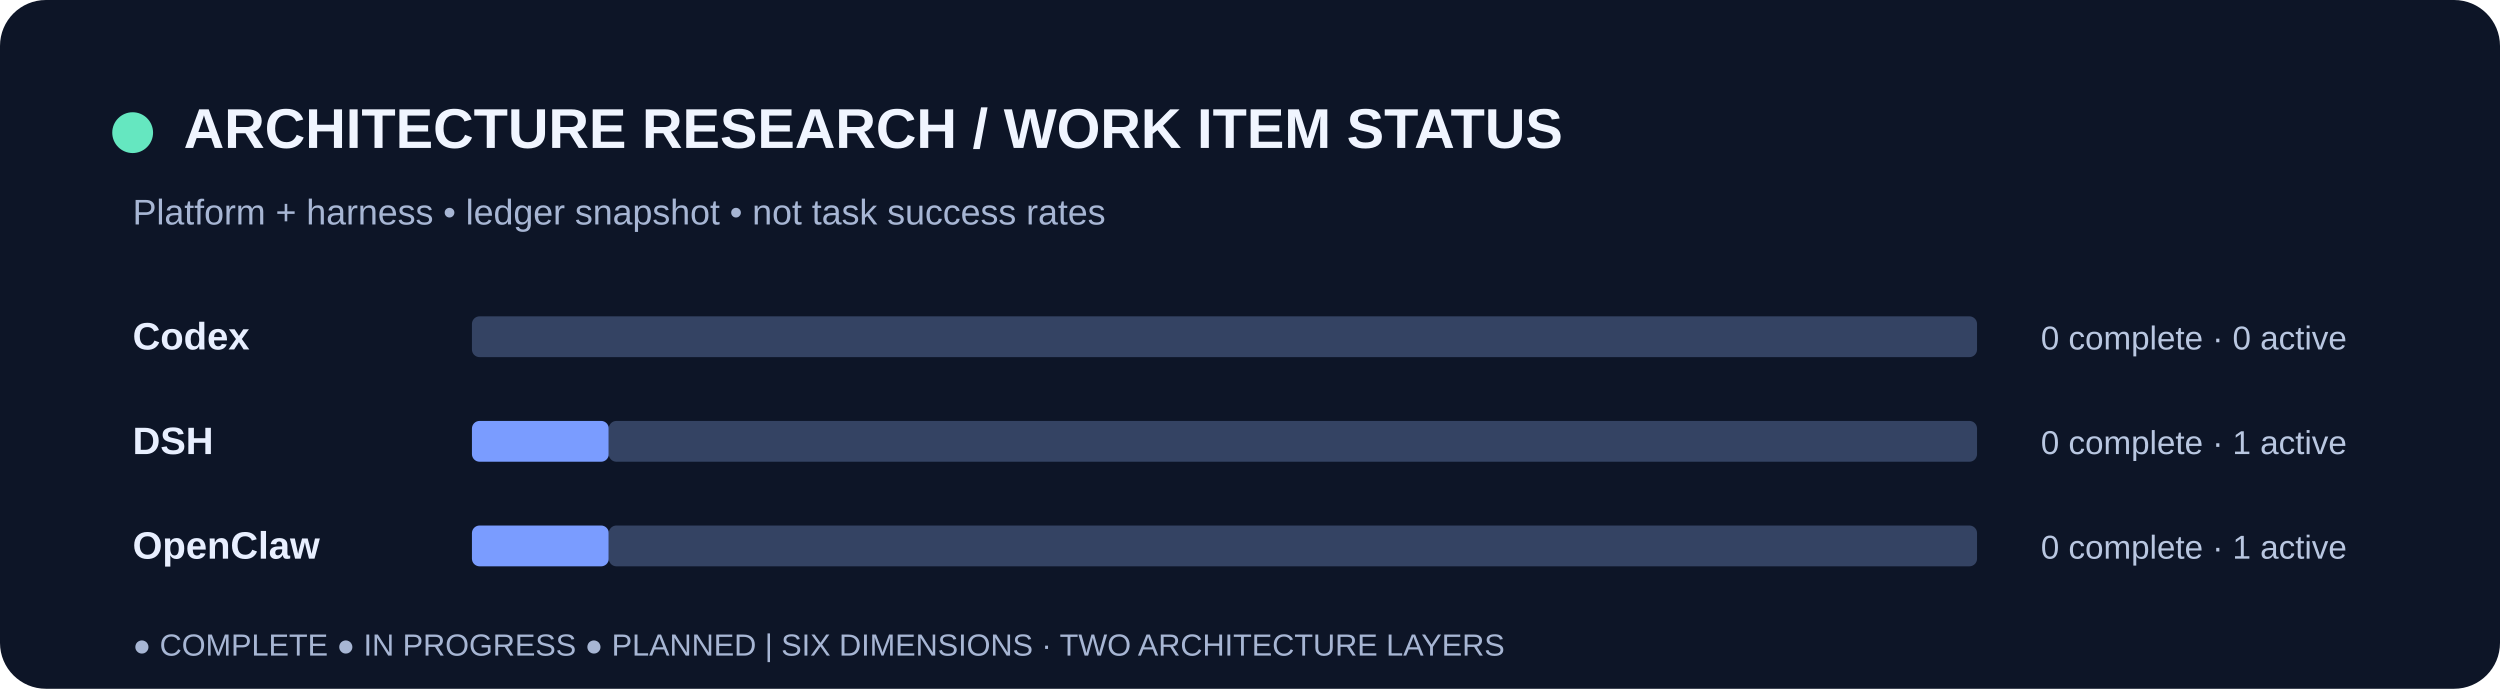
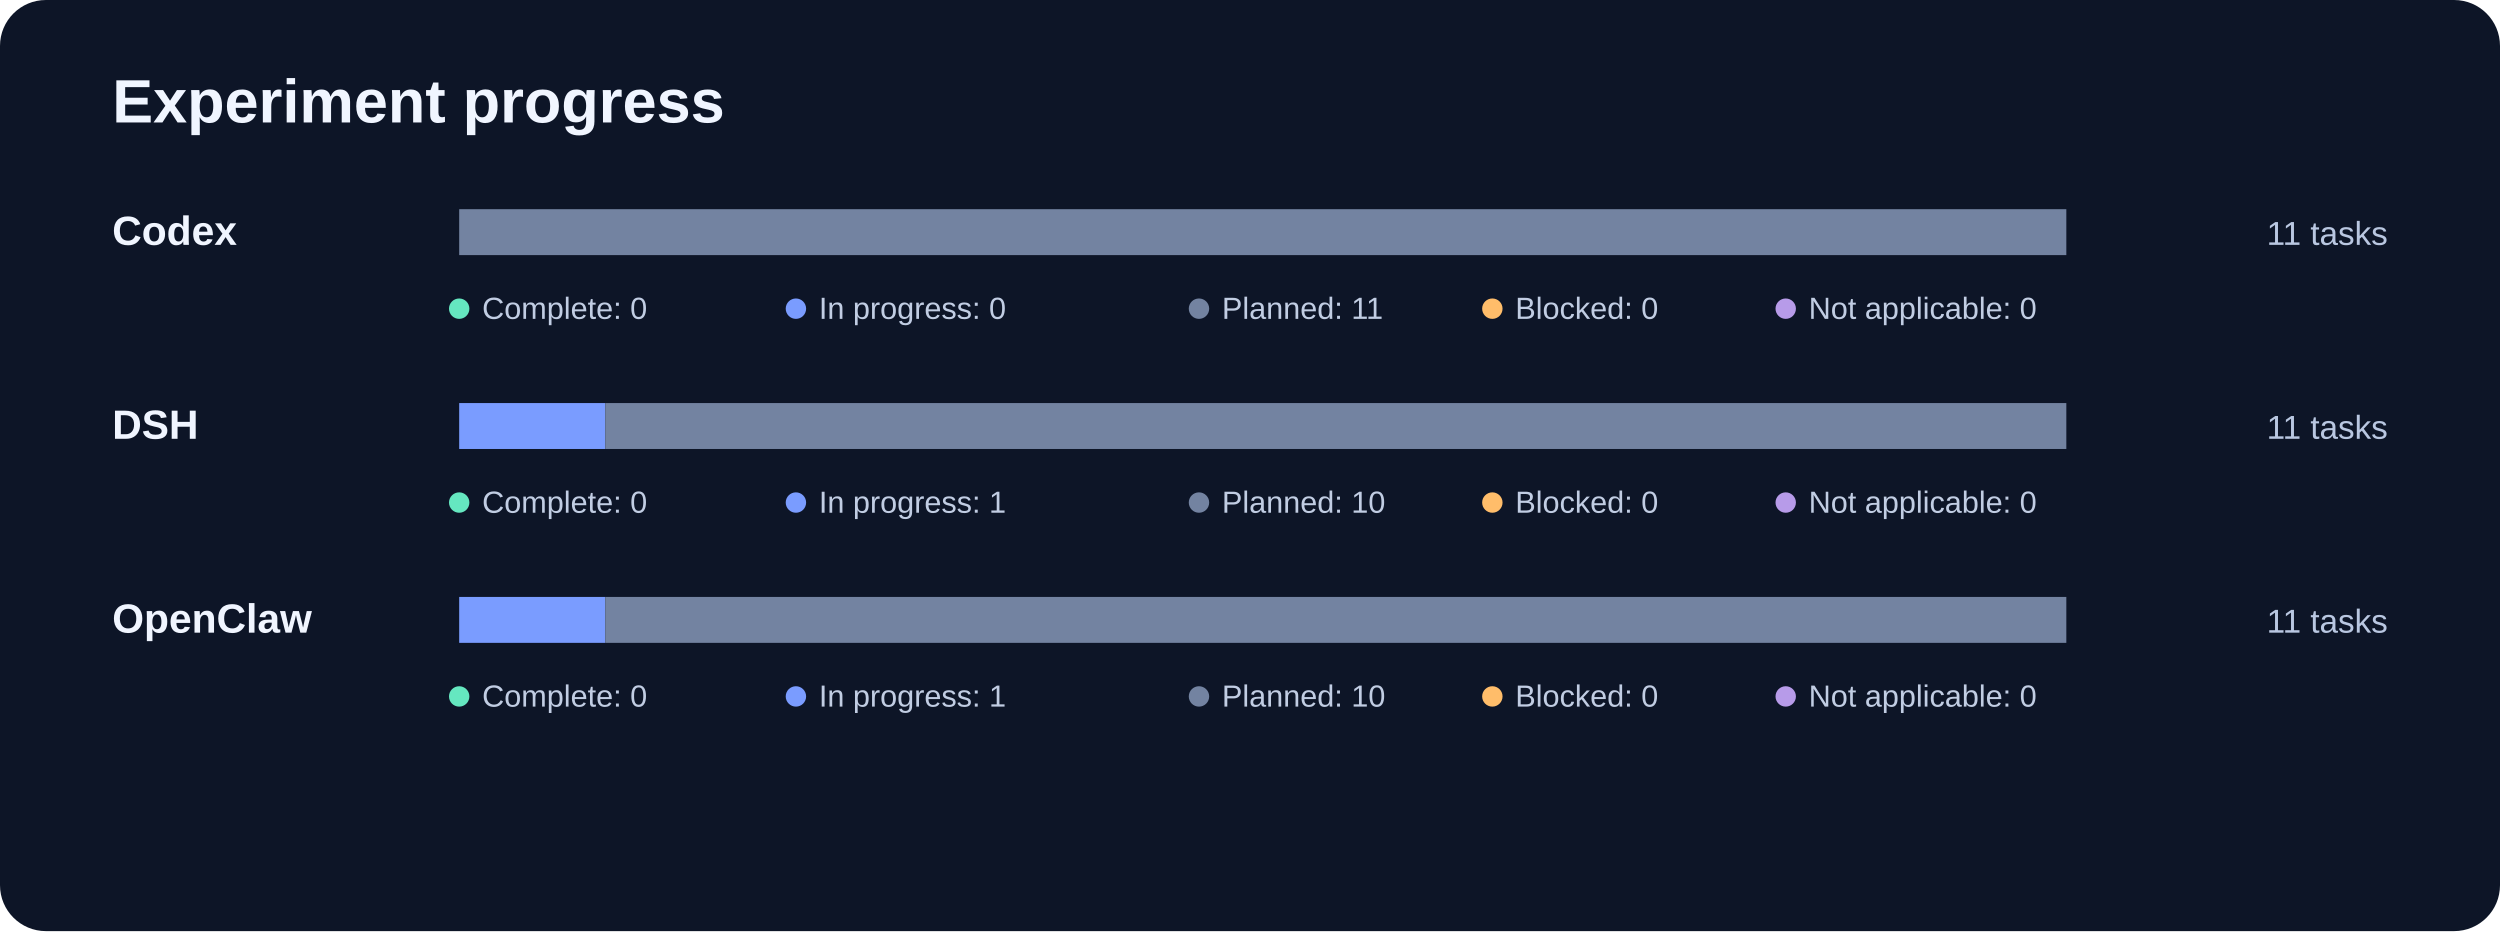
- <svg xmlns="http://www.w3.org/2000/svg" viewBox="0 0 980 270" role="img" aria-labelledby="title desc">
-   <rect width="980" height="270" rx="18" fill="#0d1527" />
-   <circle cx="52" cy="52" r="8" fill="#65e7c0">
-     <animate attributeName="opacity" values="1;0.35;1" dur="2.6s" repeatCount="indefinite" />
-   </circle>
-   <text x="72" y="58" fill="#f0f5ff" font-family="Arial,sans-serif" font-size="22" font-weight="700">ARCHITECTURE RESEARCH / WORK ITEM STATUS</text>
-   <text x="52" y="88" fill="#a7b6d4" font-family="Arial,sans-serif" font-size="14">Platform + harness   •   ledger snapshot   •   not task success rates</text>
-   <text x="52" y="137" fill="#e8efff" font-family="Arial,sans-serif" font-size="15" font-weight="700">Codex</text>
-   <rect x="185.00" y="124" width="590.00" height="16" fill="#344363" rx="3" />
-   <text x="800" y="137" fill="#b9c7e1" font-family="Arial,sans-serif" font-size="13">0 complete · 0 active</text>
-   <text x="52" y="178" fill="#e8efff" font-family="Arial,sans-serif" font-size="15" font-weight="700">DSH</text>
-   <rect x="185.00" y="165" width="53.64" height="16" fill="#7a9cff" rx="3" />
-   <rect x="238.64" y="165" width="536.36" height="16" fill="#344363" rx="3" />
-   <text x="800" y="178" fill="#b9c7e1" font-family="Arial,sans-serif" font-size="13">0 complete · 1 active</text>
-   <text x="52" y="219" fill="#e8efff" font-family="Arial,sans-serif" font-size="15" font-weight="700">OpenClaw</text>
-   <rect x="185.00" y="206" width="53.64" height="16" fill="#7a9cff" rx="3" />
-   <rect x="238.64" y="206" width="536.36" height="16" fill="#344363" rx="3" />
-   <text x="800" y="219" fill="#b9c7e1" font-family="Arial,sans-serif" font-size="13">0 complete · 1 active</text>
-   <text x="52" y="257" fill="#a7b6d4" font-family="Arial,sans-serif" font-size="12">● COMPLETE     ● IN PROGRESS     ● PLANNED     |     SIX DIMENSIONS · TWO ARCHITECTURE LAYERS</text>
+ <svg xmlns="http://www.w3.org/2000/svg" viewBox="0 0 980 365" role="img" aria-labelledby="title desc">
+   <rect width="980" height="365" rx="18" fill="#0d1527" />
+   <text x="44" y="48" fill="#f0f5ff" font-family="Arial,sans-serif" font-size="24" font-weight="700">Experiment progress</text>
+   <text x="44" y="96" fill="#f0f5ff" font-family="Arial,sans-serif" font-size="16" font-weight="700">Codex</text>
+   <text x="936" y="96" text-anchor="end" fill="#b9c7e1" font-family="Arial,sans-serif" font-size="13">11 tasks</text>
+   <rect x="180.00" y="82" width="630.00" height="18" fill="#7383a1" />
+   <circle cx="180" cy="121" r="4" fill="#65e7c0" />
+   <text x="189" y="125" fill="#c1cde3" font-family="Arial,sans-serif" font-size="12">Complete: 0</text>
+   <circle cx="312" cy="121" r="4" fill="#7a9cff" />
+   <text x="321" y="125" fill="#c1cde3" font-family="Arial,sans-serif" font-size="12">In progress: 0</text>
+   <circle cx="470" cy="121" r="4" fill="#7383a1" />
+   <text x="479" y="125" fill="#c1cde3" font-family="Arial,sans-serif" font-size="12">Planned: 11</text>
+   <circle cx="585" cy="121" r="4" fill="#ffbd6a" />
+   <text x="594" y="125" fill="#c1cde3" font-family="Arial,sans-serif" font-size="12">Blocked: 0</text>
+   <circle cx="700" cy="121" r="4" fill="#b79be9" />
+   <text x="709" y="125" fill="#c1cde3" font-family="Arial,sans-serif" font-size="12">Not applicable: 0</text>
+   <text x="44" y="172" fill="#f0f5ff" font-family="Arial,sans-serif" font-size="16" font-weight="700">DSH</text>
+   <text x="936" y="172" text-anchor="end" fill="#b9c7e1" font-family="Arial,sans-serif" font-size="13">11 tasks</text>
+   <rect x="180.00" y="158" width="57.27" height="18" fill="#7a9cff">
+     <animate attributeName="opacity" values="1;0.55;1" dur="2.6s" repeatCount="indefinite" />
+   </rect>
+   <rect x="237.27" y="158" width="572.73" height="18" fill="#7383a1" />
+   <circle cx="180" cy="197" r="4" fill="#65e7c0" />
+   <text x="189" y="201" fill="#c1cde3" font-family="Arial,sans-serif" font-size="12">Complete: 0</text>
+   <circle cx="312" cy="197" r="4" fill="#7a9cff" />
+   <text x="321" y="201" fill="#c1cde3" font-family="Arial,sans-serif" font-size="12">In progress: 1</text>
+   <circle cx="470" cy="197" r="4" fill="#7383a1" />
+   <text x="479" y="201" fill="#c1cde3" font-family="Arial,sans-serif" font-size="12">Planned: 10</text>
+   <circle cx="585" cy="197" r="4" fill="#ffbd6a" />
+   <text x="594" y="201" fill="#c1cde3" font-family="Arial,sans-serif" font-size="12">Blocked: 0</text>
+   <circle cx="700" cy="197" r="4" fill="#b79be9" />
+   <text x="709" y="201" fill="#c1cde3" font-family="Arial,sans-serif" font-size="12">Not applicable: 0</text>
+   <text x="44" y="248" fill="#f0f5ff" font-family="Arial,sans-serif" font-size="16" font-weight="700">OpenClaw</text>
+   <text x="936" y="248" text-anchor="end" fill="#b9c7e1" font-family="Arial,sans-serif" font-size="13">11 tasks</text>
+   <rect x="180.00" y="234" width="57.27" height="18" fill="#7a9cff">
+     <animate attributeName="opacity" values="1;0.55;1" dur="2.6s" repeatCount="indefinite" />
+   </rect>
+   <rect x="237.27" y="234" width="572.73" height="18" fill="#7383a1" />
+   <circle cx="180" cy="273" r="4" fill="#65e7c0" />
+   <text x="189" y="277" fill="#c1cde3" font-family="Arial,sans-serif" font-size="12">Complete: 0</text>
+   <circle cx="312" cy="273" r="4" fill="#7a9cff" />
+   <text x="321" y="277" fill="#c1cde3" font-family="Arial,sans-serif" font-size="12">In progress: 1</text>
+   <circle cx="470" cy="273" r="4" fill="#7383a1" />
+   <text x="479" y="277" fill="#c1cde3" font-family="Arial,sans-serif" font-size="12">Planned: 10</text>
+   <circle cx="585" cy="273" r="4" fill="#ffbd6a" />
+   <text x="594" y="277" fill="#c1cde3" font-family="Arial,sans-serif" font-size="12">Blocked: 0</text>
+   <circle cx="700" cy="273" r="4" fill="#b79be9" />
+   <text x="709" y="277" fill="#c1cde3" font-family="Arial,sans-serif" font-size="12">Not applicable: 0</text>
</svg>
